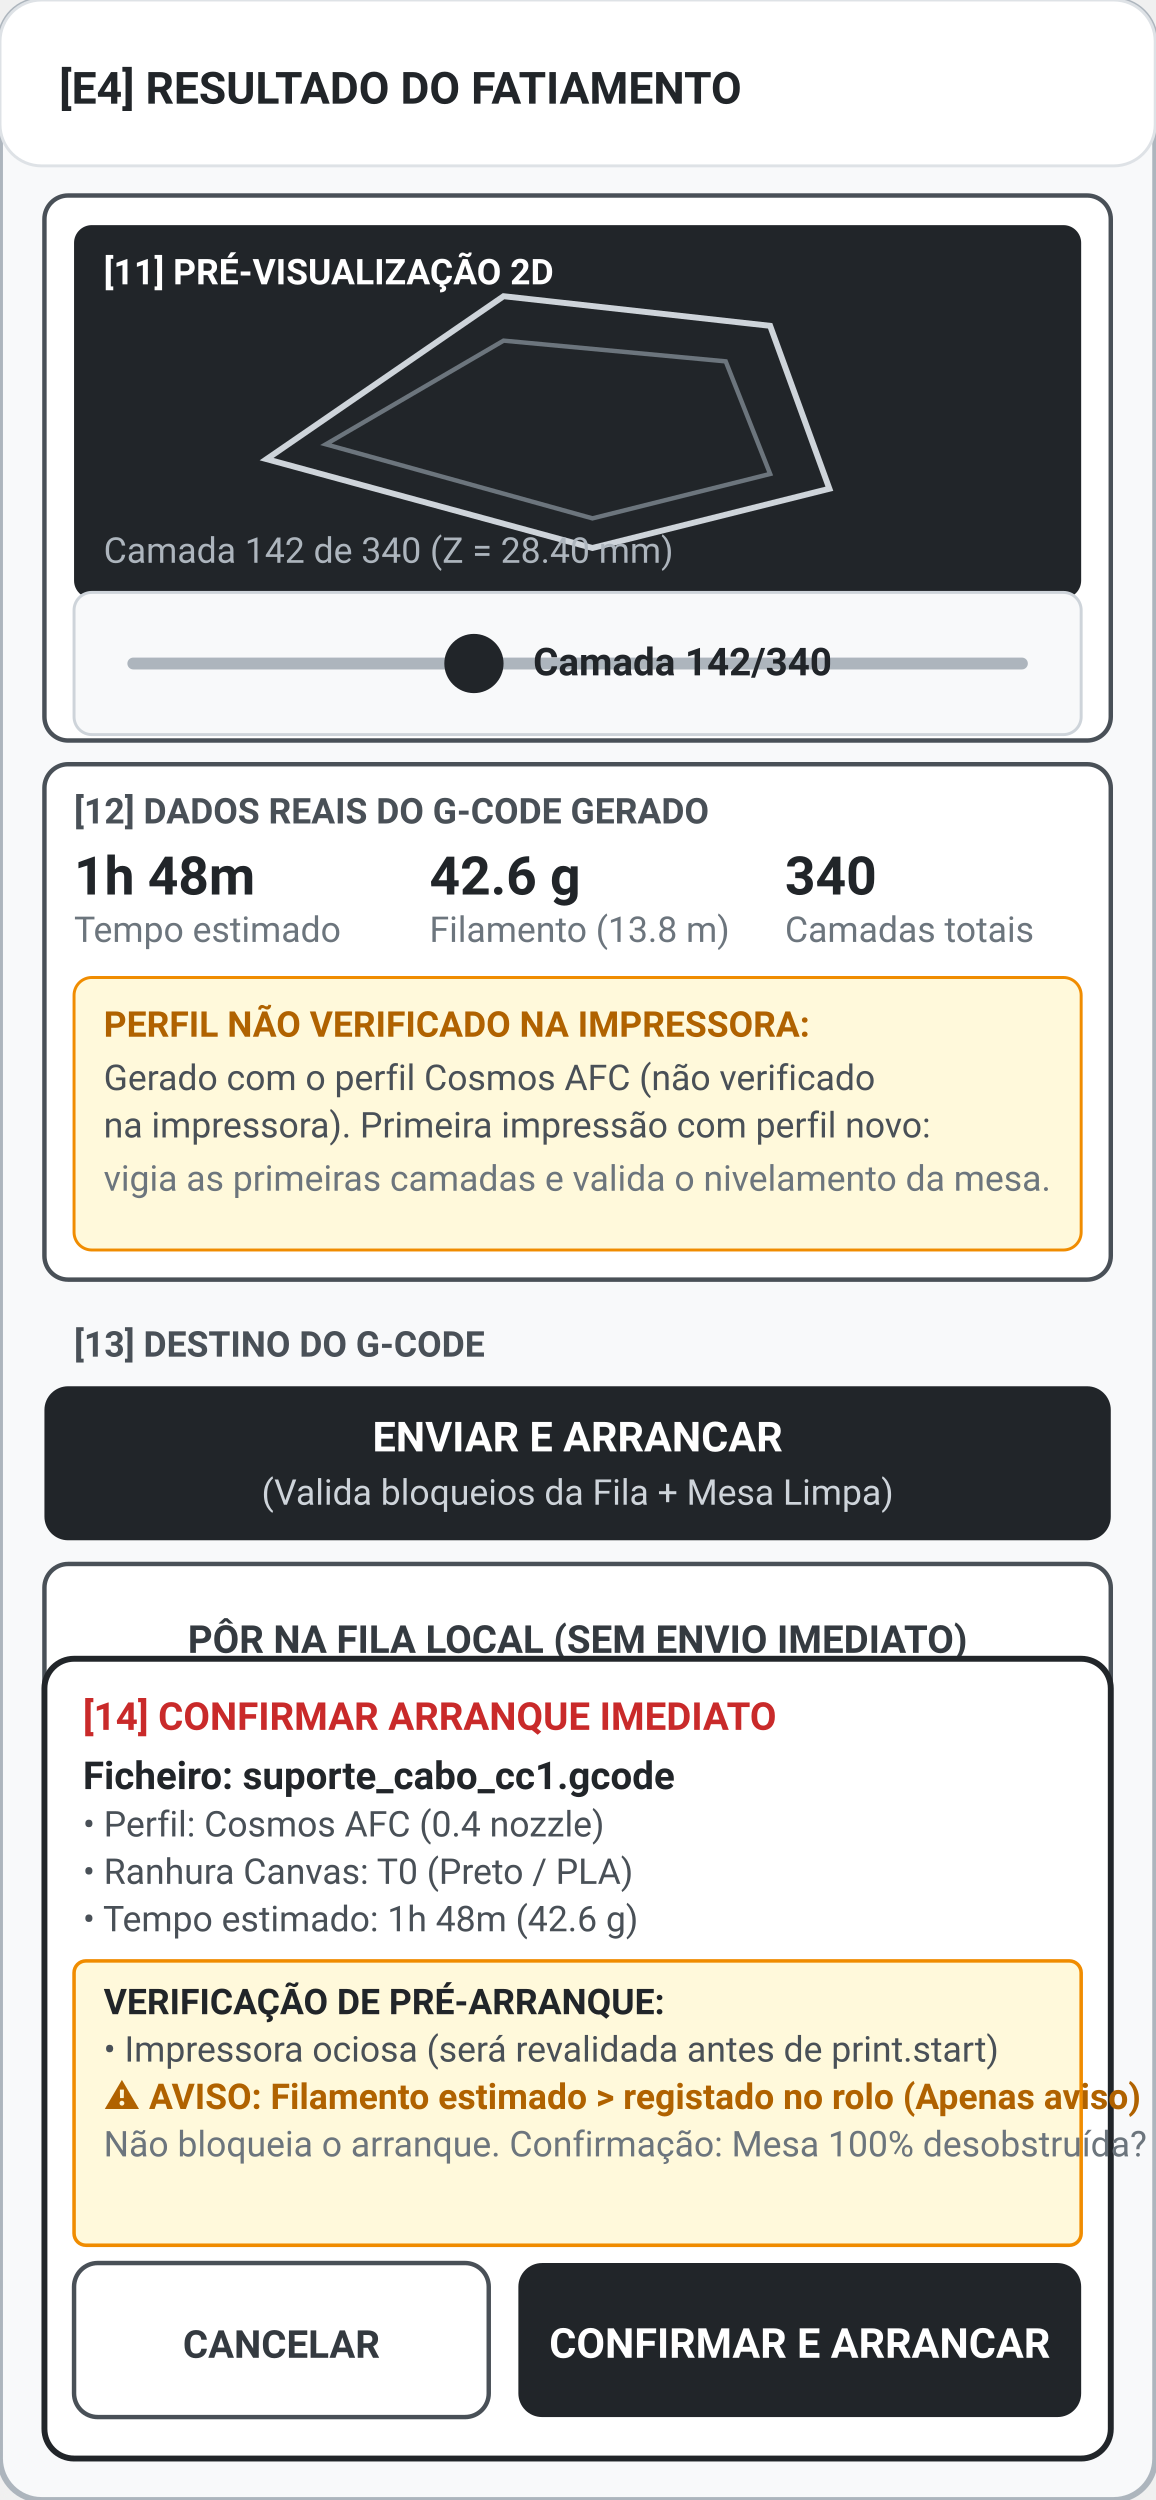
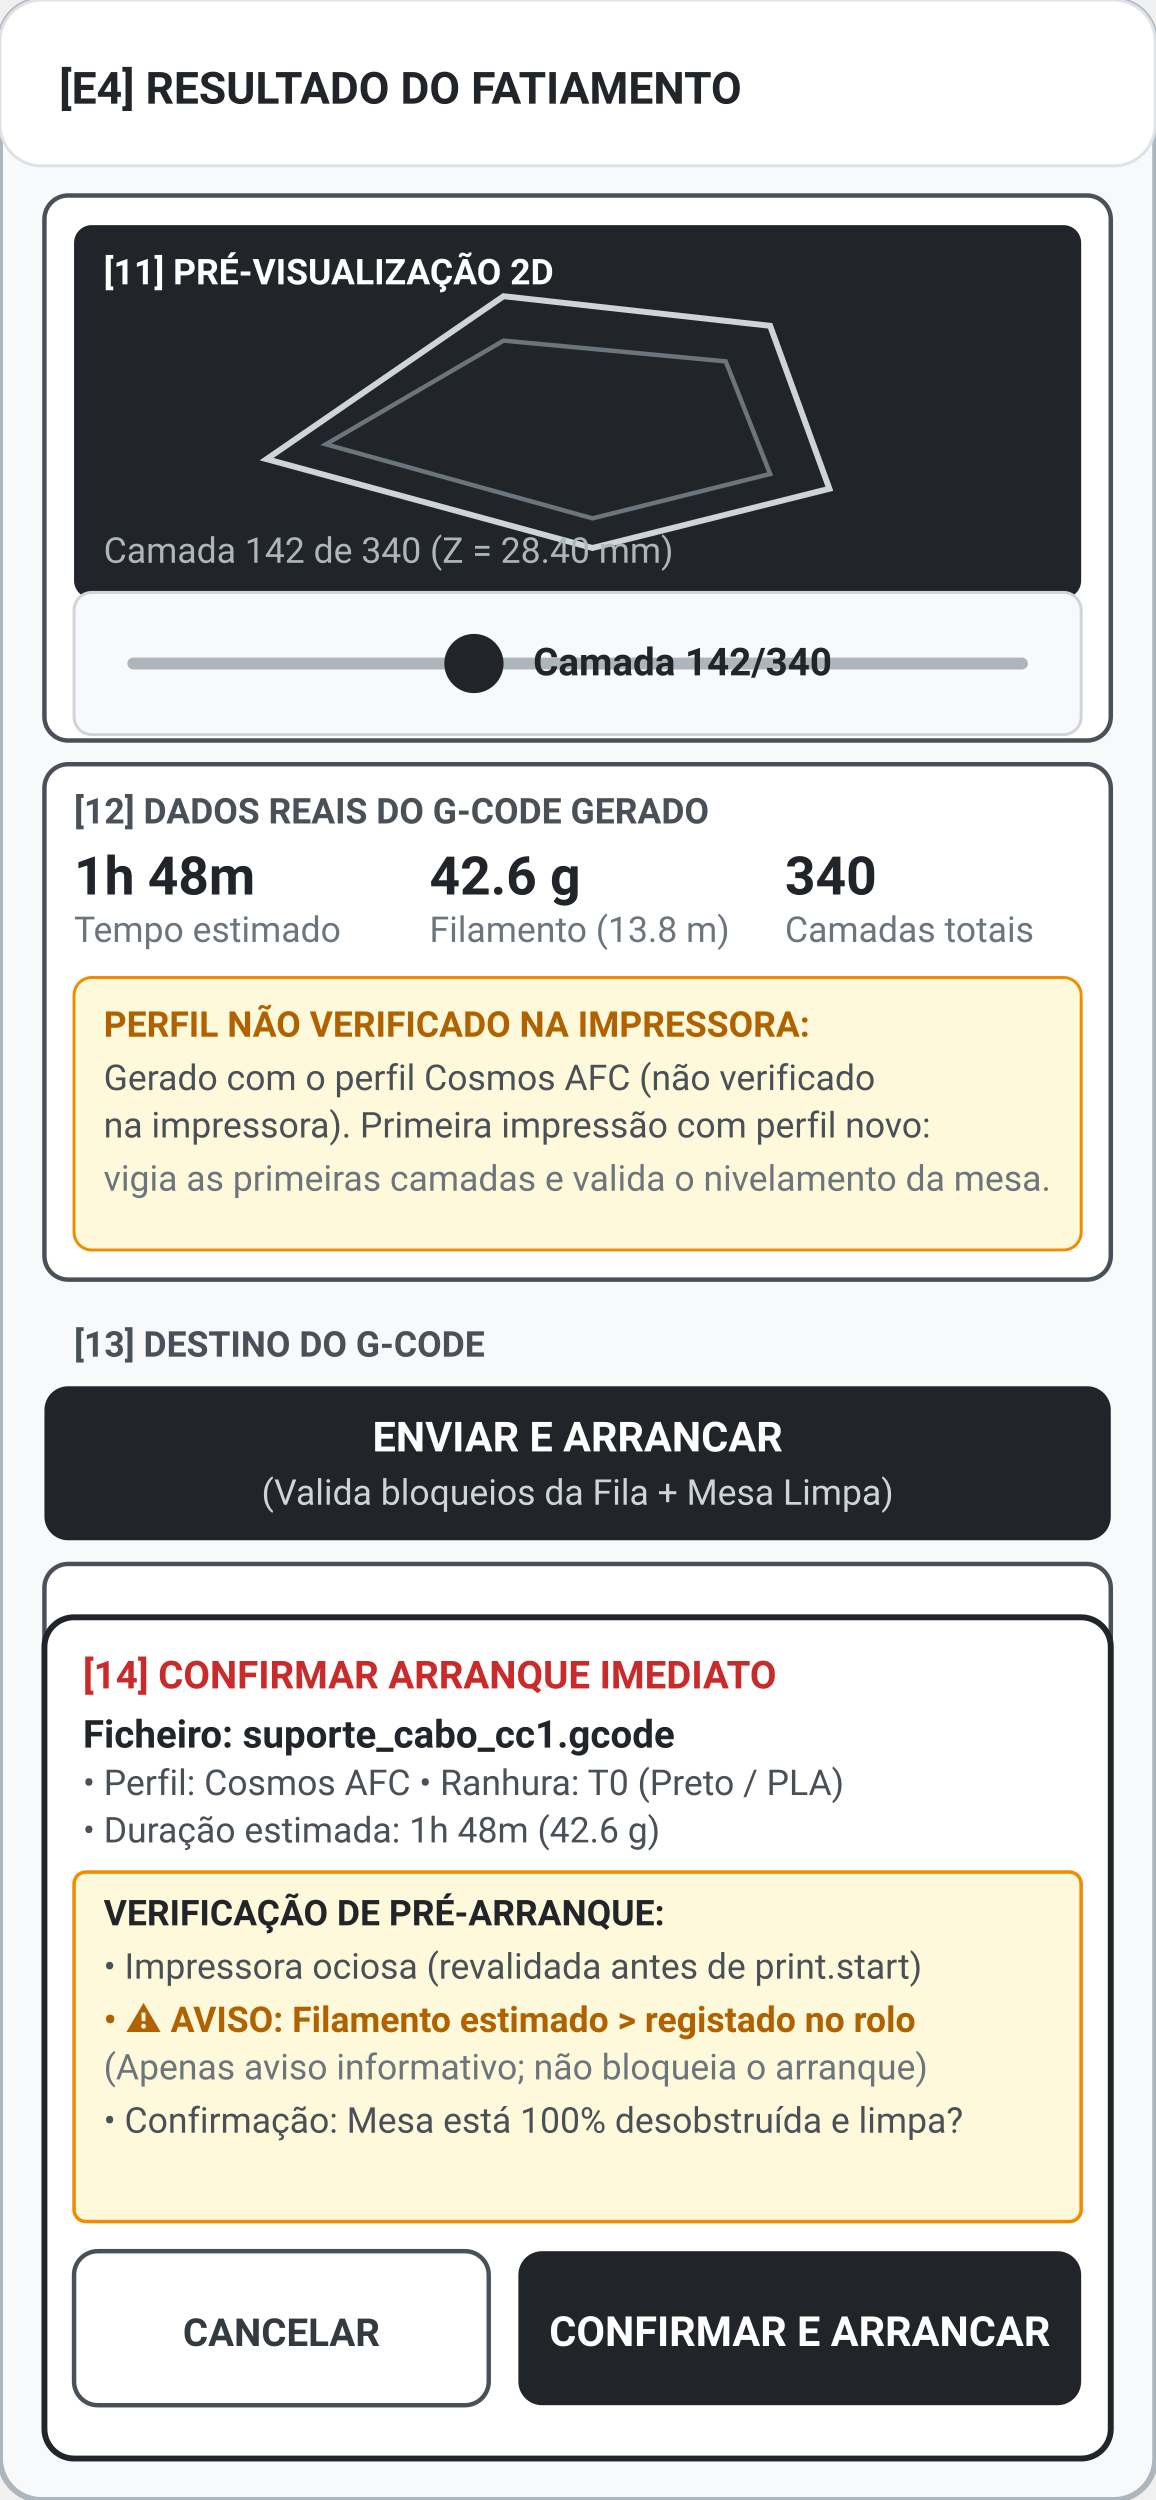
<svg xmlns="http://www.w3.org/2000/svg" viewBox="0 0 390 844" width="390" height="844" style="background:#ffffff; font-family:-apple-system, BlinkMacSystemFont, 'Segoe UI', Roboto, Helvetica, Arial, sans-serif;">
  <defs>
    <style>
      .screen-bg { fill: #f8f9fa; stroke: #adb5bd; stroke-width: 2; }
      .header-bg { fill: #ffffff; stroke: #dee2e6; stroke-width: 1; }
      .header-title { font-size: 15px; font-weight: 700; fill: #212529; }
      .solid-box { fill: #ffffff; stroke: #495057; stroke-width: 1.5; }
      .label-num { font-size: 12px; font-weight: 700; fill: #495057; }
      .text-title { font-size: 13px; font-weight: 700; fill: #212529; }
      .text-body { font-size: 12px; fill: #495057; }
      .text-sub { font-size: 12px; fill: #6c757d; }
      .btn-primary { fill: #212529; rx: 8px; }
      .btn-primary-text { font-size: 14px; font-weight: 700; fill: #ffffff; text-anchor: middle; }
      .btn-secondary { fill: #ffffff; stroke: #495057; stroke-width: 1.5; rx: 8px; }
      .btn-secondary-text { font-size: 13px; font-weight: 600; fill: #343a40; text-anchor: middle; }
    </style>
  </defs>
  <rect width="390" height="844" rx="14" class="screen-bg" />
  <rect width="390" height="56" rx="14" class="header-bg" />
  <text x="20" y="35" class="header-title">[E4] RESULTADO DO FATIAMENTO</text>
  <rect x="15" y="66" width="360" height="184" rx="8" class="solid-box" />
  <rect x="25" y="76" width="340" height="126" rx="6" fill="#212529" />
  <path d="M 90 155 L 170 100 L 260 110 L 280 165 L 200 185 Z" fill="none" stroke="#ced4da" stroke-width="2" />
  <path d="M 110 150 L 170 115 L 245 122 L 260 160 L 200 175 Z" fill="none" stroke="#6c757d" stroke-width="1.5" />
  <text x="35" y="96" font-size="12" font-weight="700" fill="#ffffff">[11] PRÉ-VISUALIZAÇÃO 2D</text>
  <text x="35" y="190" font-size="12" fill="#adb5bd">Camada 142 de 340 (Z = 28.40 mm)</text>
  <rect x="25" y="200" width="340" height="48" rx="6" fill="#f8f9fa" stroke="#ced4da" stroke-width="1" />
  <line x1="45" y1="224" x2="345" y2="224" stroke="#adb5bd" stroke-width="4" stroke-linecap="round" />
  <circle cx="160" cy="224" r="10" fill="#212529" />
  <text x="180" y="228" class="text-title">Camada 142/340</text>
  <rect x="15" y="258" width="360" height="174" rx="8" class="solid-box" />
  <text x="25" y="278" class="label-num">[12] DADOS REAIS DO G-CODE GERADO</text>
  <text x="25" y="302" font-size="18" font-weight="700" fill="#212529">1h 48m</text>
  <text x="25" y="318" class="text-sub">Tempo estimado</text>
  <text x="145" y="302" font-size="18" font-weight="700" fill="#212529">42.6 g</text>
  <text x="145" y="318" class="text-sub">Filamento (13.8 m)</text>
  <text x="265" y="302" font-size="18" font-weight="700" fill="#212529">340</text>
  <text x="265" y="318" class="text-sub">Camadas totais</text>
  <rect x="25" y="330" width="340" height="92" rx="6" fill="#fff9db" stroke="#f08c00" stroke-width="1" />
  <text x="35" y="350" font-size="12" font-weight="700" fill="#b06200">PERFIL NÃO VERIFICADO NA IMPRESSORA:</text>
  <text x="35" y="368" class="text-body">Gerado com o perfil Cosmos AFC (não verificado</text>
  <text x="35" y="384" class="text-body">na impressora). Primeira impressão com perfil novo:</text>
  <text x="35" y="402" class="text-sub">vigia as primeiras camadas e valida o nivelamento da mesa.</text>
  <g transform="translate(15, 442)">
    <text x="10" y="16" class="label-num">[13] DESTINO DO G-CODE</text>
    <rect x="0" y="26" width="360" height="52" class="btn-primary" />
    <text x="180" y="48" class="btn-primary-text">ENVIAR E ARRANCAR</text>
    <text x="180" y="66" font-size="12" fill="#ced4da" text-anchor="middle">(Valida bloqueios da Fila + Mesa Limpa)</text>
    <rect x="0" y="86" width="360" height="48" class="btn-secondary" />
    <text x="180" y="116" class="btn-secondary-text">PÔR NA FILA LOCAL (SEM ENVIO IMEDIATO)</text>
    <rect x="0" y="142" width="360" height="48" class="btn-secondary" />
    <text x="180" y="172" class="btn-secondary-text">APENAS ENVIAR PARA COSMOS (UPLOAD)</text>
    <rect x="0" y="198" width="360" height="48" class="btn-secondary" />
    <text x="180" y="228" class="btn-secondary-text">GUARDAR FICHEIRO G-CODE LOCAL</text>
  </g>
-   <rect x="15" y="560" width="360" height="270" rx="10" fill="#ffffff" stroke="#212529" stroke-width="2" />
-   <text x="28" y="584" font-size="13" font-weight="700" fill="#c92a2a">[14] CONFIRMAR ARRANQUE IMEDIATO</text>
-   <text x="28" y="604" class="text-title">Ficheiro: suporte_cabo_cc1.gcode</text>
-   <text x="28" y="620" class="text-body">• Perfil: Cosmos AFC (0.4 nozzle)</text>
-   <text x="28" y="636" class="text-body">• Ranhura Canvas: T0 (Preto / PLA)</text>
-   <text x="28" y="652" class="text-body">• Tempo estimado: 1h 48m (42.6 g)</text>
-   <rect x="25" y="662" width="340" height="96" rx="4" fill="#fff9db" stroke="#f08c00" stroke-width="1.2" />
-   <text x="35" y="680" font-size="12" font-weight="700" fill="#212529">VERIFICAÇÃO DE PRÉ-ARRANQUE:</text>
-   <text x="35" y="696" class="text-body">• Impressora ociosa (será revalidada antes de print.start)</text>
-   <text x="35" y="712" font-size="12" font-weight="700" fill="#b06200">⚠ AVISO: Filamento estimado &gt; registado no rolo (Apenas aviso)</text>
-   <text x="35" y="728" class="text-sub">Não bloqueia o arranque. Confirmação: Mesa 100% desobstruída?</text>
-   <rect x="25" y="764" width="140" height="52" class="btn-secondary" />
-   <text x="95" y="796" class="btn-secondary-text">CANCELAR</text>
-   <rect x="175" y="764" width="190" height="52" class="btn-primary" />
-   <text x="270" y="796" class="btn-primary-text">CONFIRMAR E ARRANCAR</text>
+   <rect x="15" y="546" width="360" height="284" rx="10" fill="#ffffff" stroke="#212529" stroke-width="2" />
+   <text x="28" y="570" font-size="13" font-weight="700" fill="#c92a2a">[14] CONFIRMAR ARRANQUE IMEDIATO</text>
+   <text x="28" y="590" class="text-title">Ficheiro: suporte_cabo_cc1.gcode</text>
+   <text x="28" y="606" class="text-body">• Perfil: Cosmos AFC • Ranhura: T0 (Preto / PLA)</text>
+   <text x="28" y="622" class="text-body">• Duração estimada: 1h 48m (42.6 g)</text>
+   <rect x="25" y="632" width="340" height="118" rx="4" fill="#fff9db" stroke="#f08c00" stroke-width="1.2" />
+   <text x="35" y="650" font-size="12" font-weight="700" fill="#212529">VERIFICAÇÃO DE PRÉ-ARRANQUE:</text>
+   <text x="35" y="668" class="text-body">• Impressora ociosa (revalidada antes de print.start)</text>
+   <text x="35" y="686" font-size="12" font-weight="700" fill="#b06200">• ⚠ AVISO: Filamento estimado &gt; registado no rolo</text>
+   <text x="35" y="702" class="text-sub">  (Apenas aviso informativo; não bloqueia o arranque)</text>
+   <text x="35" y="720" class="text-body">• Confirmação: Mesa está 100% desobstruída e limpa?</text>
+   <rect x="25" y="760" width="140" height="52" class="btn-secondary" />
+   <text x="95" y="792" class="btn-secondary-text">CANCELAR</text>
+   <rect x="175" y="760" width="190" height="52" class="btn-primary" />
+   <text x="270" y="792" class="btn-primary-text">CONFIRMAR E ARRANCAR</text>
</svg>
